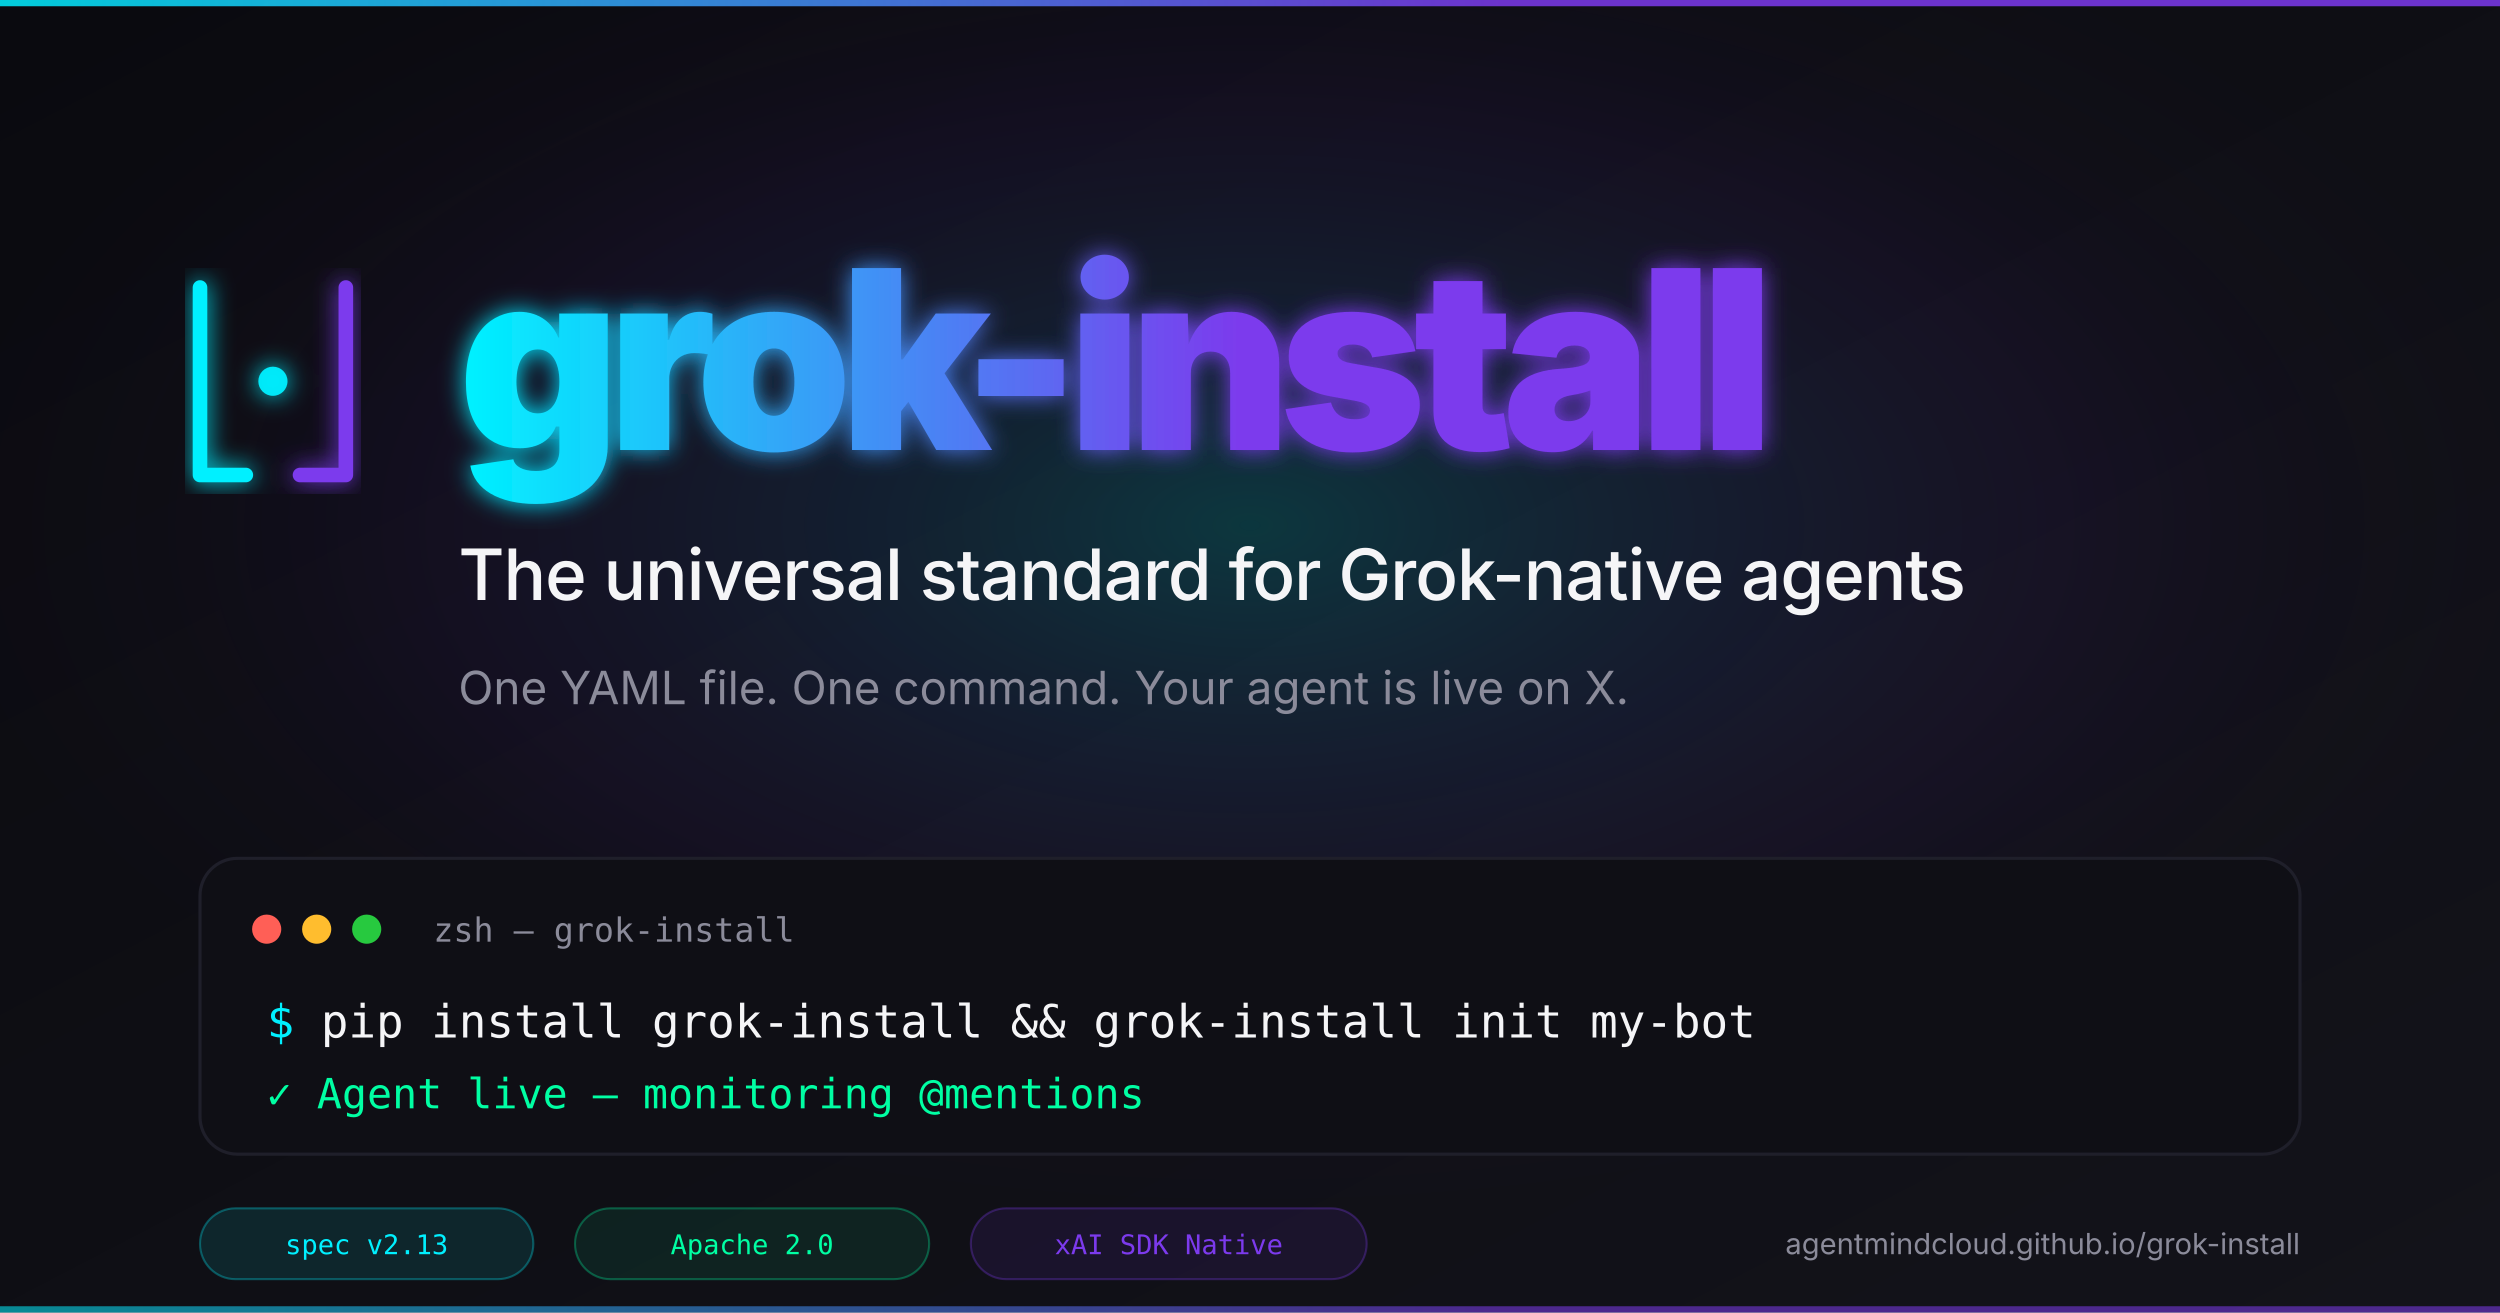
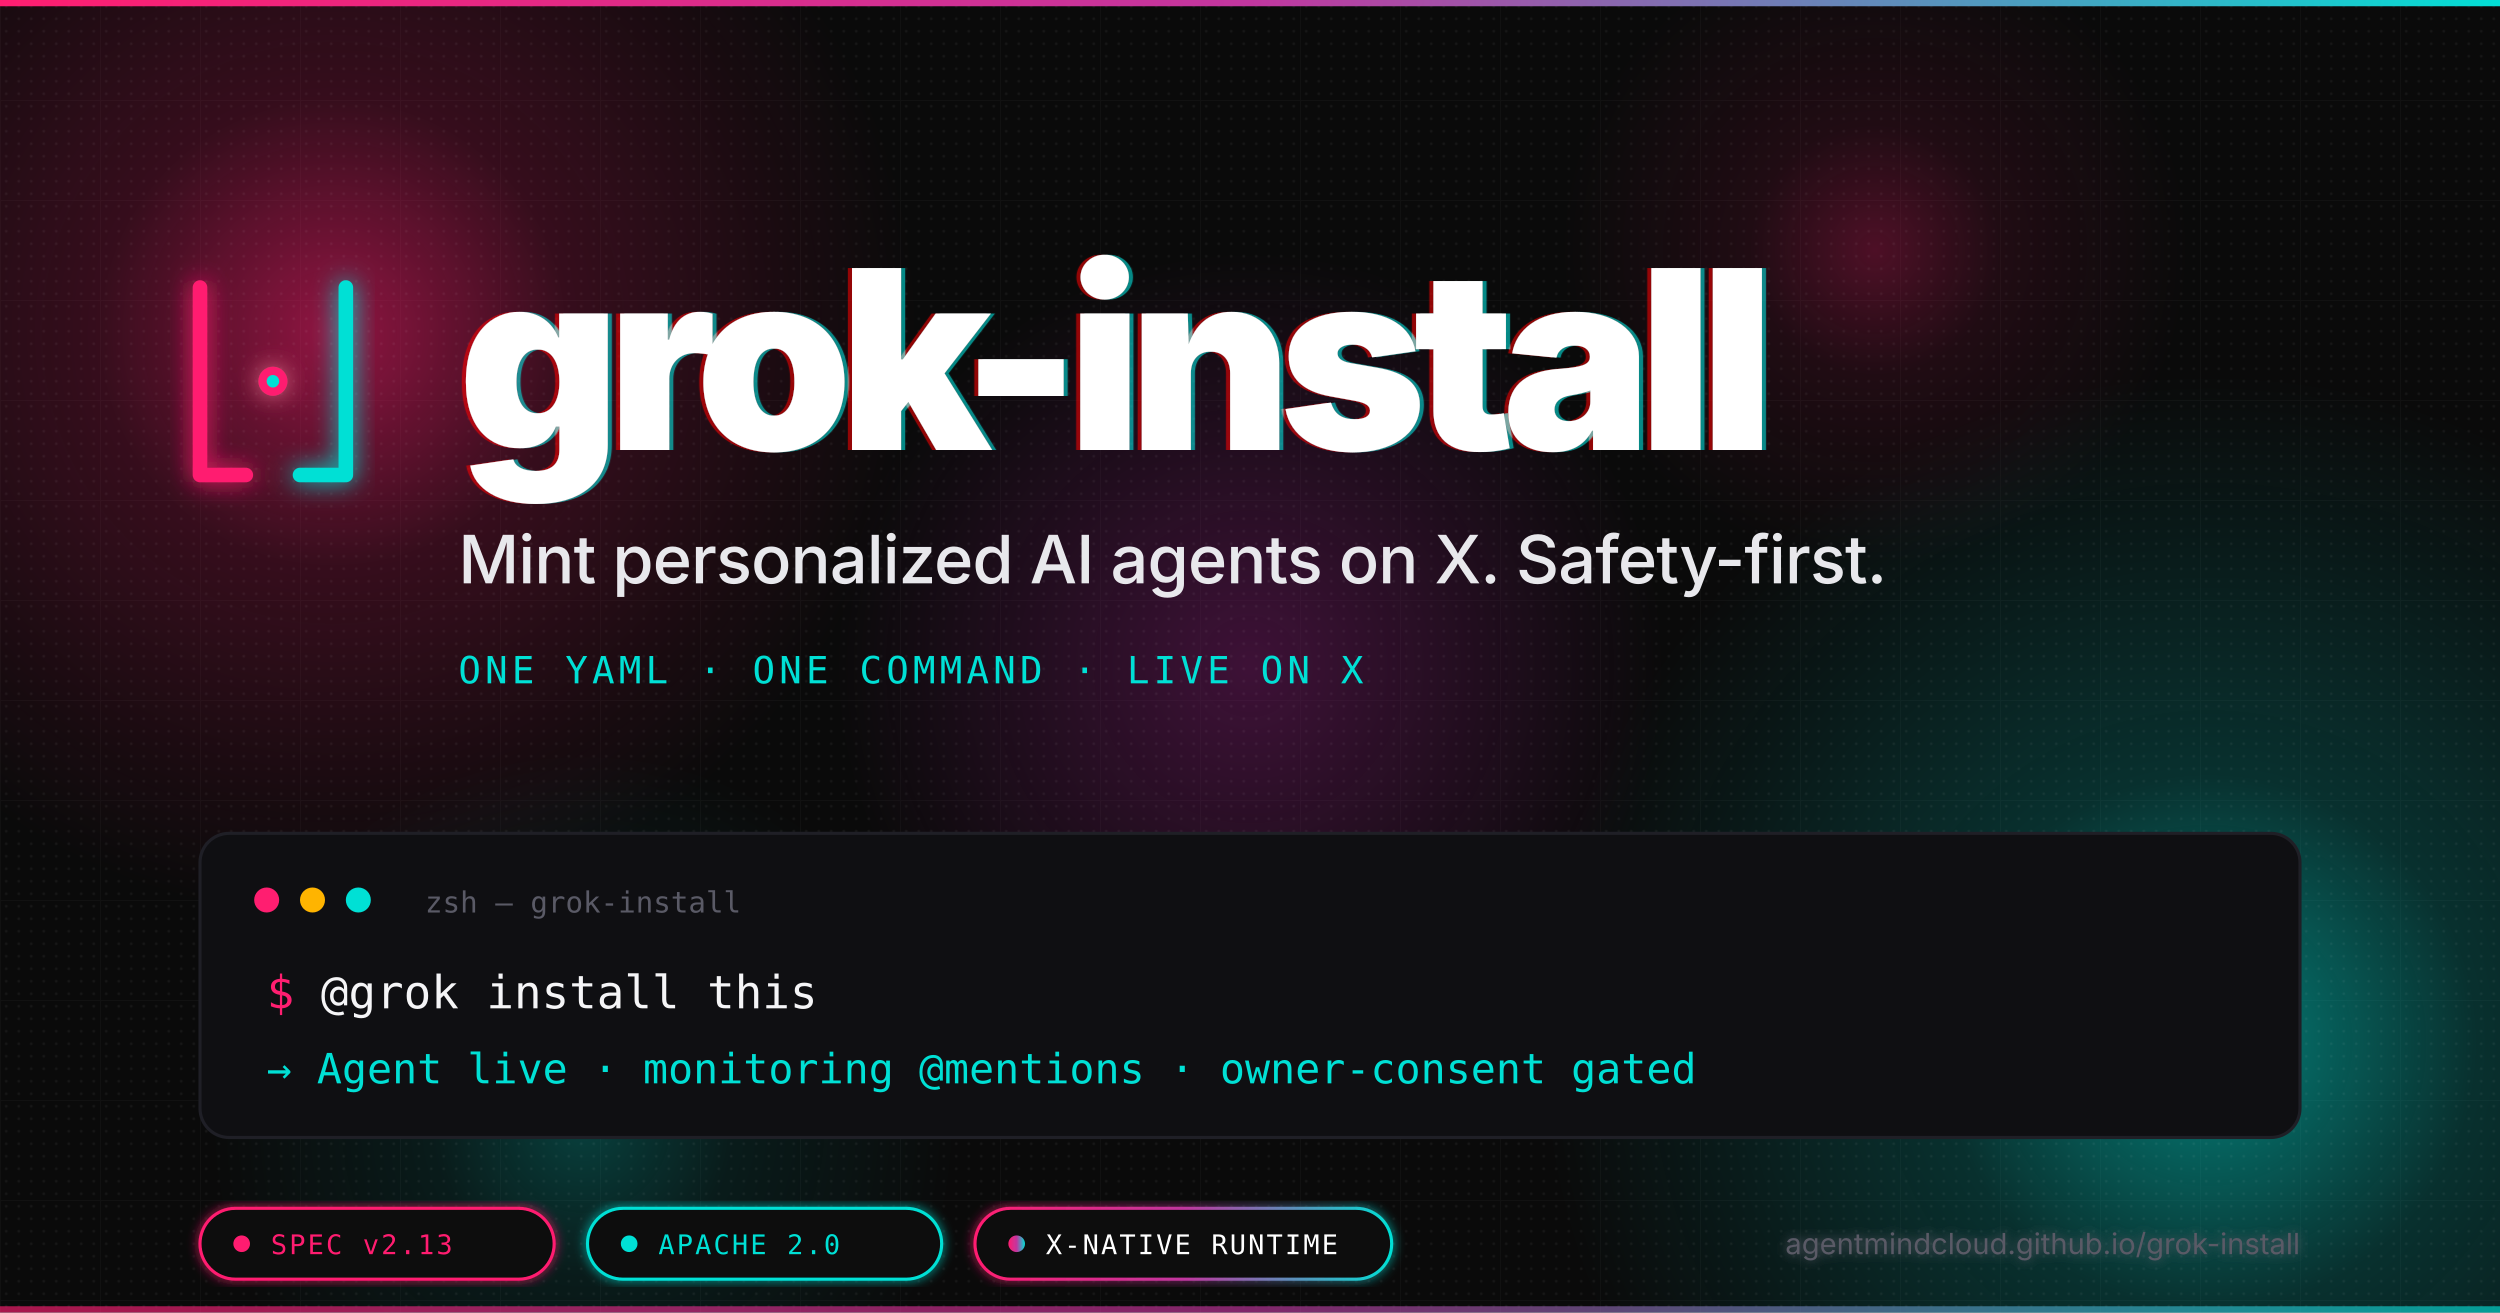
- <svg xmlns="http://www.w3.org/2000/svg" viewBox="0 0 1200 630" width="1200" height="630" role="img" aria-label="grok-install — the universal standard for Grok-native agents">
+ <svg xmlns="http://www.w3.org/2000/svg" viewBox="0 0 1200 630" width="1200" height="630" role="img" aria-label="grok-install — mint personalized AI agents on X">
  <defs>
-     <linearGradient id="bg" x1="0%" y1="0%" x2="100%" y2="100%">
-       <stop offset="0%" stop-color="#0A0A0F" />
-       <stop offset="100%" stop-color="#13131A" />
+     <linearGradient id="spectralGrad" x1="0%" y1="0%" x2="100%" y2="0%">
+       <stop offset="0%" stop-color="#FF1E70" />
+       <stop offset="50%" stop-color="#C2369F" />
+       <stop offset="100%" stop-color="#00E0D5" />
    </linearGradient>
-     <linearGradient id="text" x1="0%" y1="0%" x2="100%" y2="0%">
-       <stop offset="0%" stop-color="#00F0FF" />
-       <stop offset="60%" stop-color="#7C3AED" />
-     </linearGradient>
-     <radialGradient id="halo" cx="50%" cy="40%" r="55%">
-       <stop offset="0%" stop-color="rgba(0,240,255,0.18)" />
-       <stop offset="60%" stop-color="rgba(124,58,237,0.06)" />
-       <stop offset="100%" stop-color="rgba(10,10,15,0)" />
+     <radialGradient id="nebulaPlasma" cx="50%" cy="50%" r="50%">
+       <stop offset="0%" stop-color="#FF1E70" stop-opacity="0.55" />
+       <stop offset="40%" stop-color="#FF1E70" stop-opacity="0.18" />
+       <stop offset="100%" stop-color="#FF1E70" stop-opacity="0" />
    </radialGradient>
-     <filter id="glow" x="-10%" y="-10%" width="120%" height="120%">
+     <radialGradient id="nebulaAurora" cx="50%" cy="50%" r="50%">
+       <stop offset="0%" stop-color="#00E0D5" stop-opacity="0.55" />
+       <stop offset="40%" stop-color="#00E0D5" stop-opacity="0.18" />
+       <stop offset="100%" stop-color="#00E0D5" stop-opacity="0" />
+     </radialGradient>
+     <radialGradient id="nebulaDeep" cx="50%" cy="50%" r="50%">
+       <stop offset="0%" stop-color="#8B1C7A" stop-opacity="0.4" />
+       <stop offset="100%" stop-color="#8B1C7A" stop-opacity="0" />
+     </radialGradient>
+     <pattern id="halftone" x="0" y="0" width="6" height="6" patternUnits="userSpaceOnUse">
+       <circle cx="3" cy="3" r="0.7" fill="#FFFFFF" fill-opacity="0.05" />
+     </pattern>
+     <pattern id="techGrid" x="0" y="0" width="48" height="48" patternUnits="userSpaceOnUse">
+       <path d="M 48 0 L 0 0 0 48" fill="none" stroke="#FFFFFF" stroke-opacity="0.03" stroke-width="1" />
+     </pattern>
+     <filter id="softGlow" x="-20%" y="-20%" width="140%" height="140%">
      <feGaussianBlur stdDeviation="6" result="b" />
      <feMerge>
        <feMergeNode in="b" />
        <feMergeNode in="SourceGraphic" />
      </feMerge>
    </filter>
+     <filter id="chromAb" x="-5%" y="-5%" width="110%" height="110%">
+       <feOffset in="SourceGraphic" dx="-2" dy="0" result="r" />
+       <feColorMatrix in="r" type="matrix" values="1 0 0 0 0  0 0 0 0 0  0 0 0 0 0  0 0 0 0.55 0" result="rOnly" />
+       <feOffset in="SourceGraphic" dx="2" dy="0" result="b" />
+       <feColorMatrix in="b" type="matrix" values="0 0 0 0 0  0 0 0 0 0.88  0 0 0 0 0.83  0 0 0 0.55 0" result="bOnly" />
+       <feMerge>
+         <feMergeNode in="rOnly" />
+         <feMergeNode in="bOnly" />
+         <feMergeNode in="SourceGraphic" />
+       </feMerge>
+     </filter>
+     <filter id="pillGlow" x="-10%" y="-10%" width="120%" height="120%">
+       <feGaussianBlur stdDeviation="2.5" result="b" />
+       <feMerge>
+         <feMergeNode in="b" />
+         <feMergeNode in="SourceGraphic" />
+       </feMerge>
+     </filter>
  </defs>
-   <rect width="1200" height="630" fill="url(#bg)" />
-   <rect width="1200" height="630" fill="url(#halo)" />
-   <rect x="0" y="0" width="1200" height="3" fill="url(#text)" opacity="0.85" />
-   <rect x="0" y="627" width="1200" height="3" fill="url(#text)" opacity="0.55" />
-   <g transform="translate(96, 138)" filter="url(#glow)">
-     <path d="M 0 0 L 0 90 L 22 90" stroke="#00F0FF" stroke-width="7" fill="none" stroke-linecap="round" stroke-linejoin="round" />
-     <path d="M 70 0 L 70 90 L 48 90" stroke="#7C3AED" stroke-width="7" fill="none" stroke-linecap="round" stroke-linejoin="round" />
-     <circle cx="35" cy="45" r="7" fill="#00F0FF" opacity="0.95" />
+   <rect width="1200" height="630" fill="#0A0A0A" />
+   <rect width="1200" height="630" fill="url(#techGrid)" />
+   <circle cx="160" cy="160" r="280" fill="url(#nebulaPlasma)" />
+   <circle cx="1060" cy="500" r="320" fill="url(#nebulaAurora)" />
+   <circle cx="600" cy="320" r="200" fill="url(#nebulaDeep)" />
+   <circle cx="900" cy="120" r="150" fill="url(#nebulaPlasma)" opacity="0.5" />
+   <circle cx="280" cy="540" r="180" fill="url(#nebulaAurora)" opacity="0.45" />
+   <rect width="1200" height="630" fill="url(#halftone)" />
+   <rect x="0" y="0" width="1200" height="3" fill="url(#spectralGrad)" />
+   <rect x="0" y="627" width="1200" height="3" fill="url(#spectralGrad)" opacity="0.65" />
+   <g transform="translate(96, 138)" filter="url(#softGlow)">
+     <path d="M 0 0 L 0 90 L 22 90" stroke="#FF1E70" stroke-width="7" fill="none" stroke-linecap="round" stroke-linejoin="round" />
+     <path d="M 70 0 L 70 90 L 48 90" stroke="#00E0D5" stroke-width="7" fill="none" stroke-linecap="round" stroke-linejoin="round" />
+     <circle cx="35" cy="45" r="7" fill="#FF1E70" />
+     <circle cx="35" cy="45" r="3" fill="#00E0D5" />
  </g>
-   <text x="220" y="216" font-family="'Space Grotesk', 'Inter', sans-serif" font-size="120" font-weight="900" letter-spacing="-6" fill="url(#text)" filter="url(#glow)">grok-install</text>
-   <text x="220" y="288" font-family="'Inter', sans-serif" font-size="34" font-weight="500" fill="#F5F5F7" letter-spacing="-0.5">The universal standard for Grok-native agents</text>
-   <text x="220" y="338" font-family="'Inter', sans-serif" font-size="22" font-weight="400" fill="#8B8B9A">One YAML file. One command. Your agent is live on X.</text>
-   <g transform="translate(96, 412)">
-     <rect width="1008" height="142" rx="18" fill="#0F0F15" stroke="#1F1F2A" stroke-width="1.5" />
-     <circle cx="32" cy="34" r="7" fill="#FF5F56" />
-     <circle cx="56" cy="34" r="7" fill="#FFBD2E" />
-     <circle cx="80" cy="34" r="7" fill="#27C93F" />
-     <text x="112" y="40" font-family="'JetBrains Mono', monospace" font-size="16" fill="#8B8B9A">zsh — grok-install</text>
-     <text x="32" y="86" font-family="'JetBrains Mono', monospace" font-size="22" fill="#00F0FF">$</text>
-     <text x="58" y="86" font-family="'JetBrains Mono', monospace" font-size="22" fill="#F5F5F7">pip install grok-install &amp;&amp; grok-install init my-bot</text>
-     <text x="32" y="120" font-family="'JetBrains Mono', monospace" font-size="20" fill="#00FFA3">✓ Agent live — monitoring @mentions</text>
+   <g filter="url(#chromAb)">
+     <text x="220" y="216" font-family="'Inter', 'Inter Tight', system-ui, sans-serif" font-size="120" font-weight="900" letter-spacing="-6" fill="#FFFFFF">grok-install</text>
  </g>
-   <g transform="translate(96, 580)">
-     <rect width="160" height="34" rx="17" fill="rgba(0,240,255,0.1)" stroke="rgba(0,240,255,0.3)" stroke-width="1" />
-     <text x="80" y="22" text-anchor="middle" font-family="'JetBrains Mono', monospace" font-size="13" fill="#00F0FF">spec v2.13</text>
-     <rect x="180" width="170" height="34" rx="17" fill="rgba(0,255,163,0.08)" stroke="rgba(0,255,163,0.3)" stroke-width="1" />
-     <text x="265" y="22" text-anchor="middle" font-family="'JetBrains Mono', monospace" font-size="13" fill="#00FFA3">Apache 2.0</text>
-     <rect x="370" width="190" height="34" rx="17" fill="rgba(124,58,237,0.1)" stroke="rgba(124,58,237,0.3)" stroke-width="1" />
-     <text x="465" y="22" text-anchor="middle" font-family="'JetBrains Mono', monospace" font-size="13" fill="#7C3AED">xAI SDK Native</text>
-     <text x="1008" y="22" text-anchor="end" font-family="'Inter', sans-serif" font-size="14" fill="#8B8B9A">agentmindcloud.github.io/grok-install</text>
+   <text x="220" y="280" font-family="'Inter', system-ui, sans-serif" font-size="32" font-weight="500" fill="#E8E8EC" letter-spacing="-0.4">Mint personalized AI agents on X. Safety-first.</text>
+   <text x="220" y="328" font-family="'JetBrains Mono', 'IBM Plex Mono', monospace" font-size="18" font-weight="500" letter-spacing="2" fill="#00E0D5">ONE  YAML  ·  ONE  COMMAND  ·  LIVE  ON  X</text>
+   <g transform="translate(96, 400)">
+     <rect width="1008" height="146" rx="14" fill="#0F0F12" stroke="#1F1F26" stroke-width="1.5" />
+     <circle cx="32" cy="32" r="6" fill="#FF1E70" />
+     <circle cx="54" cy="32" r="6" fill="#FFB400" />
+     <circle cx="76" cy="32" r="6" fill="#00E0D5" />
+     <text x="108" y="38" font-family="'JetBrains Mono', monospace" font-size="14" fill="#5A5A66">zsh — grok-install</text>
+     <text x="32" y="84" font-family="'JetBrains Mono', monospace" font-size="22" font-weight="500" fill="#FF1E70">$</text>
+     <text x="58" y="84" font-family="'JetBrains Mono', monospace" font-size="22" font-weight="500" fill="#F5F5F7">@grok install this</text>
+     <text x="32" y="120" font-family="'JetBrains Mono', monospace" font-size="20" fill="#00E0D5">→ Agent live · monitoring @mentions · owner-consent gated</text>
+   </g>
+   <g transform="translate(96, 580)" filter="url(#pillGlow)">
+     <rect width="170" height="34" rx="17" fill="#0A0A0A" stroke="#FF1E70" stroke-width="1.5" />
+     <circle cx="20" cy="17" r="4" fill="#FF1E70" />
+     <text x="34" y="22" font-family="'JetBrains Mono', monospace" font-size="13" font-weight="500" fill="#FF1E70" letter-spacing="1">SPEC v2.13</text>
+     <rect x="186" width="170" height="34" rx="17" fill="#0A0A0A" stroke="#00E0D5" stroke-width="1.5" />
+     <circle cx="206" cy="17" r="4" fill="#00E0D5" />
+     <text x="220" y="22" font-family="'JetBrains Mono', monospace" font-size="13" font-weight="500" fill="#00E0D5" letter-spacing="1">APACHE 2.0</text>
+     <rect x="372" width="200" height="34" rx="17" fill="#0A0A0A" stroke="url(#spectralGrad)" stroke-width="1.5" />
+     <circle cx="392" cy="17" r="4" fill="url(#spectralGrad)" />
+     <text x="406" y="22" font-family="'JetBrains Mono', monospace" font-size="13" font-weight="500" fill="#FFFFFF" letter-spacing="1">X-NATIVE  RUNTIME</text>
+     <text x="1008" y="22" text-anchor="end" font-family="'Inter', sans-serif" font-size="14" fill="#5A5A66">agentmindcloud.github.io/grok-install</text>
  </g>
</svg>
